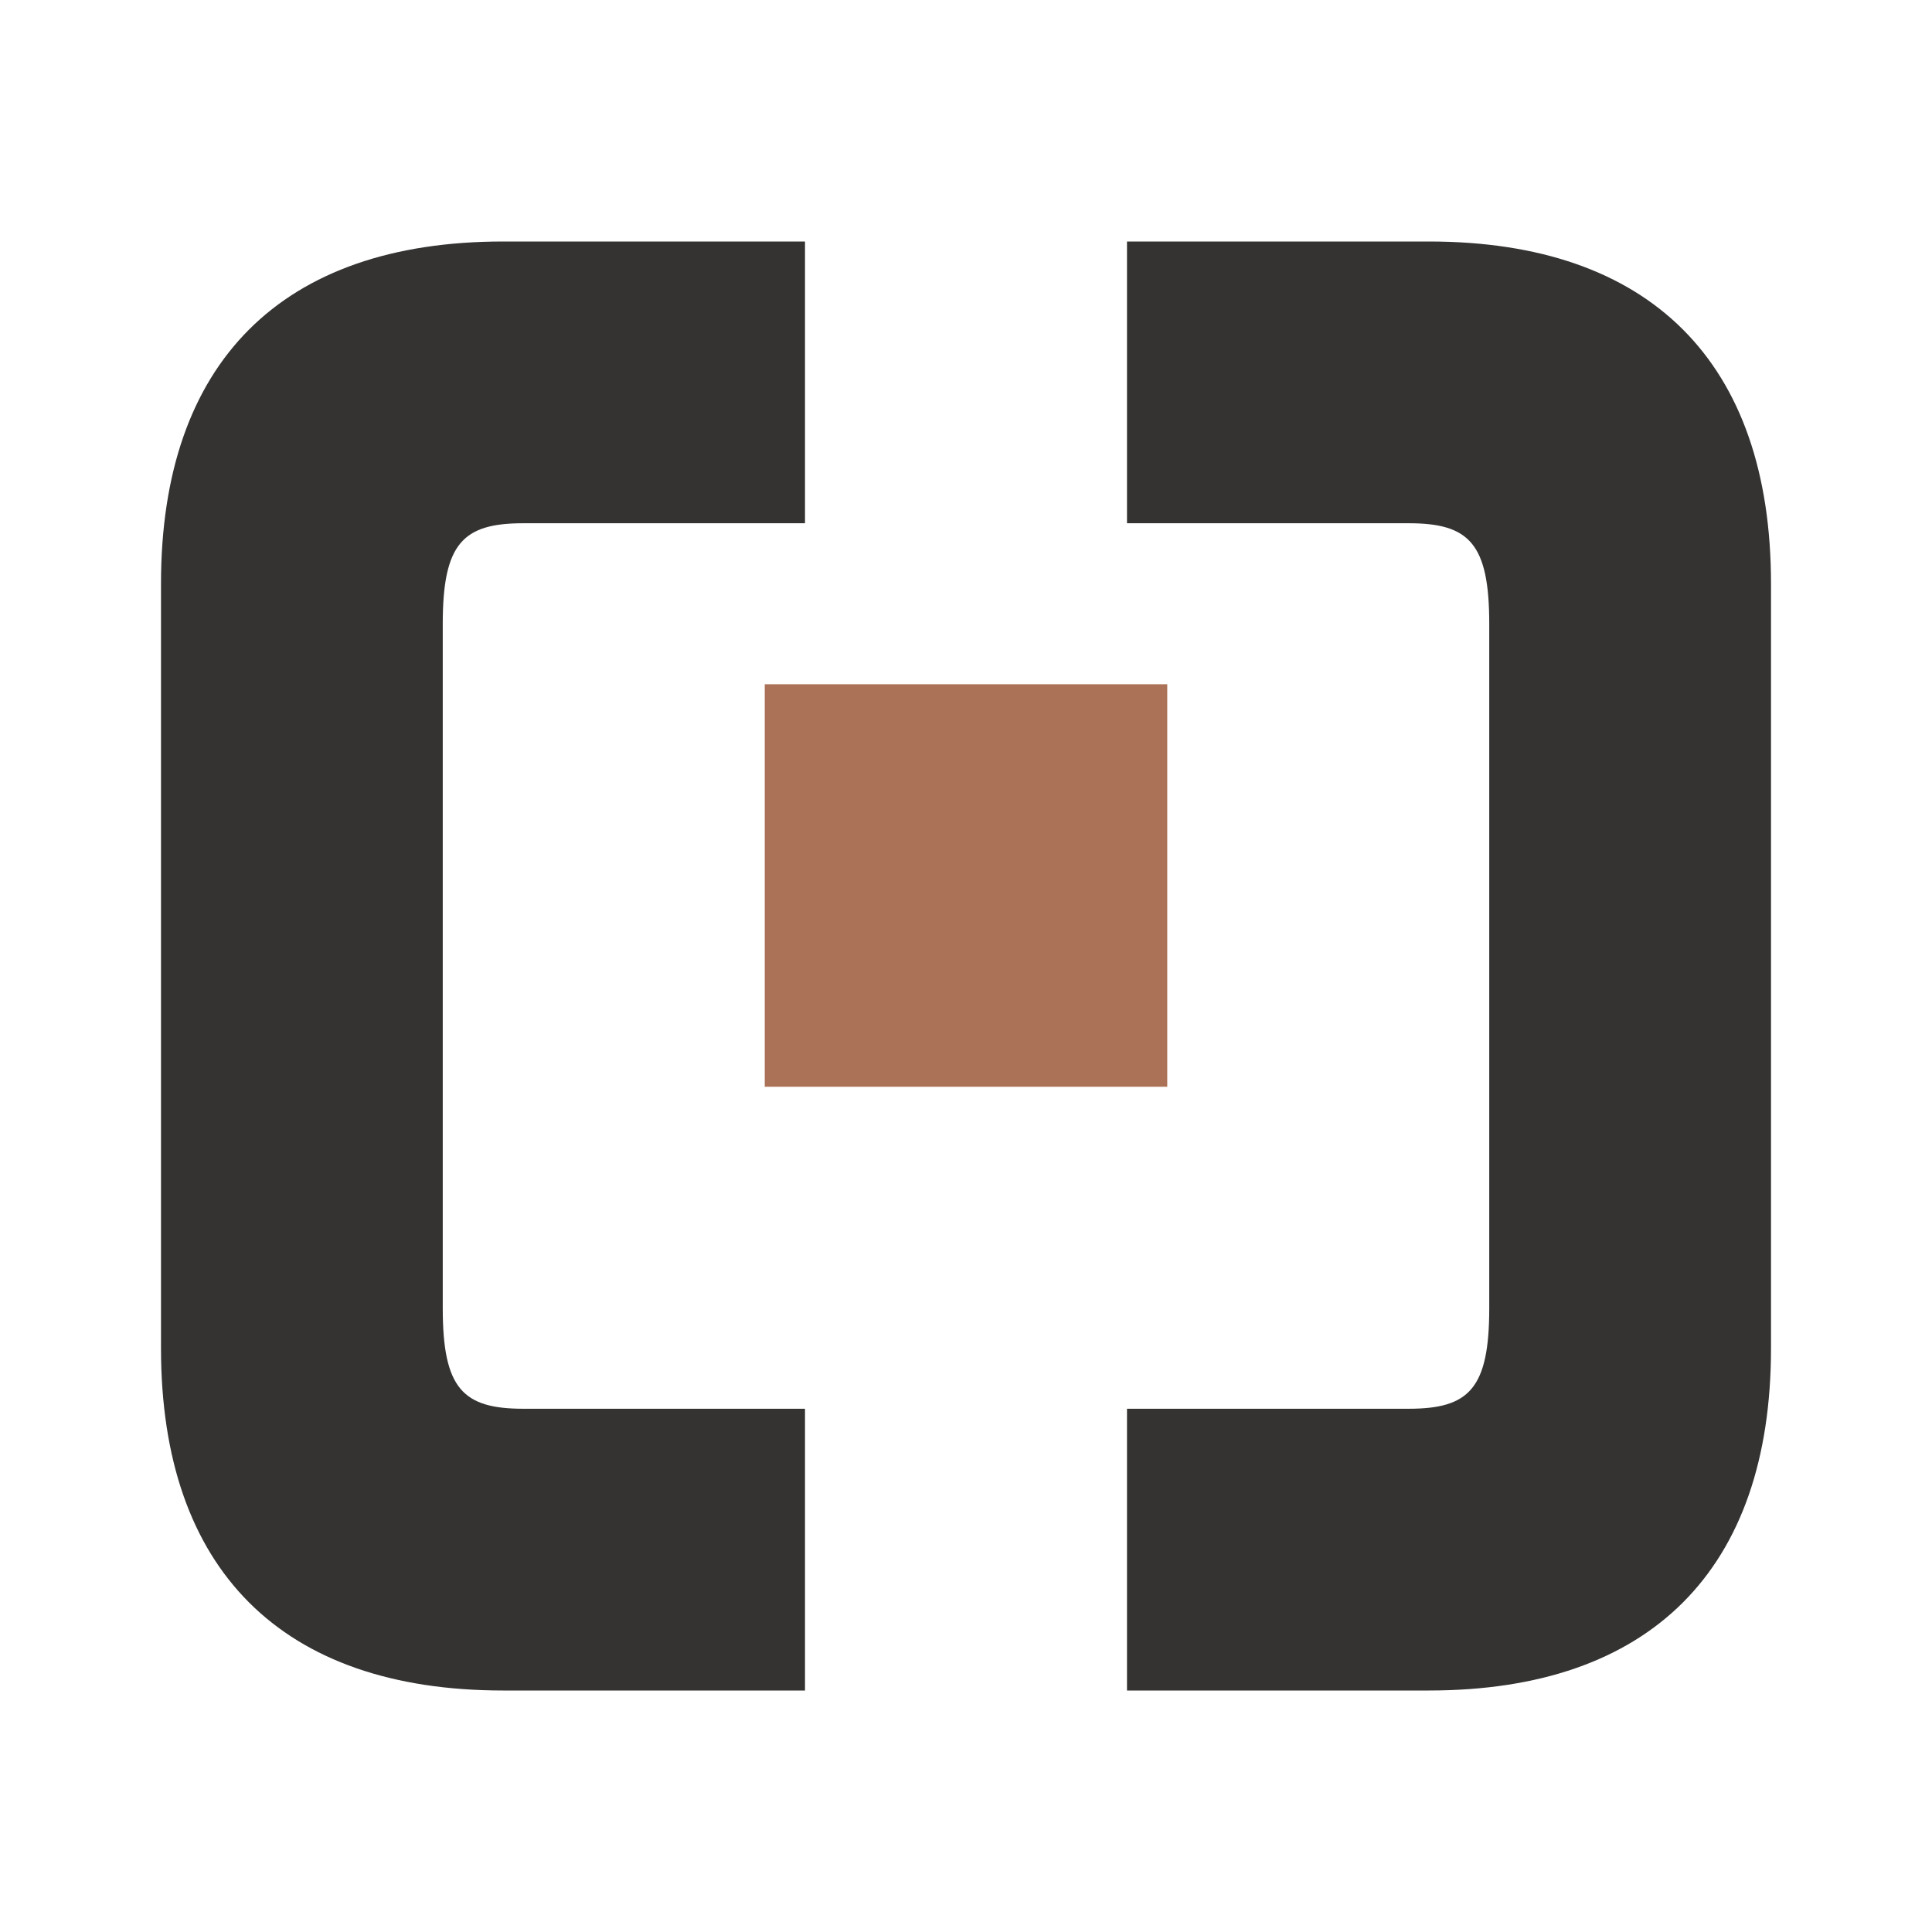
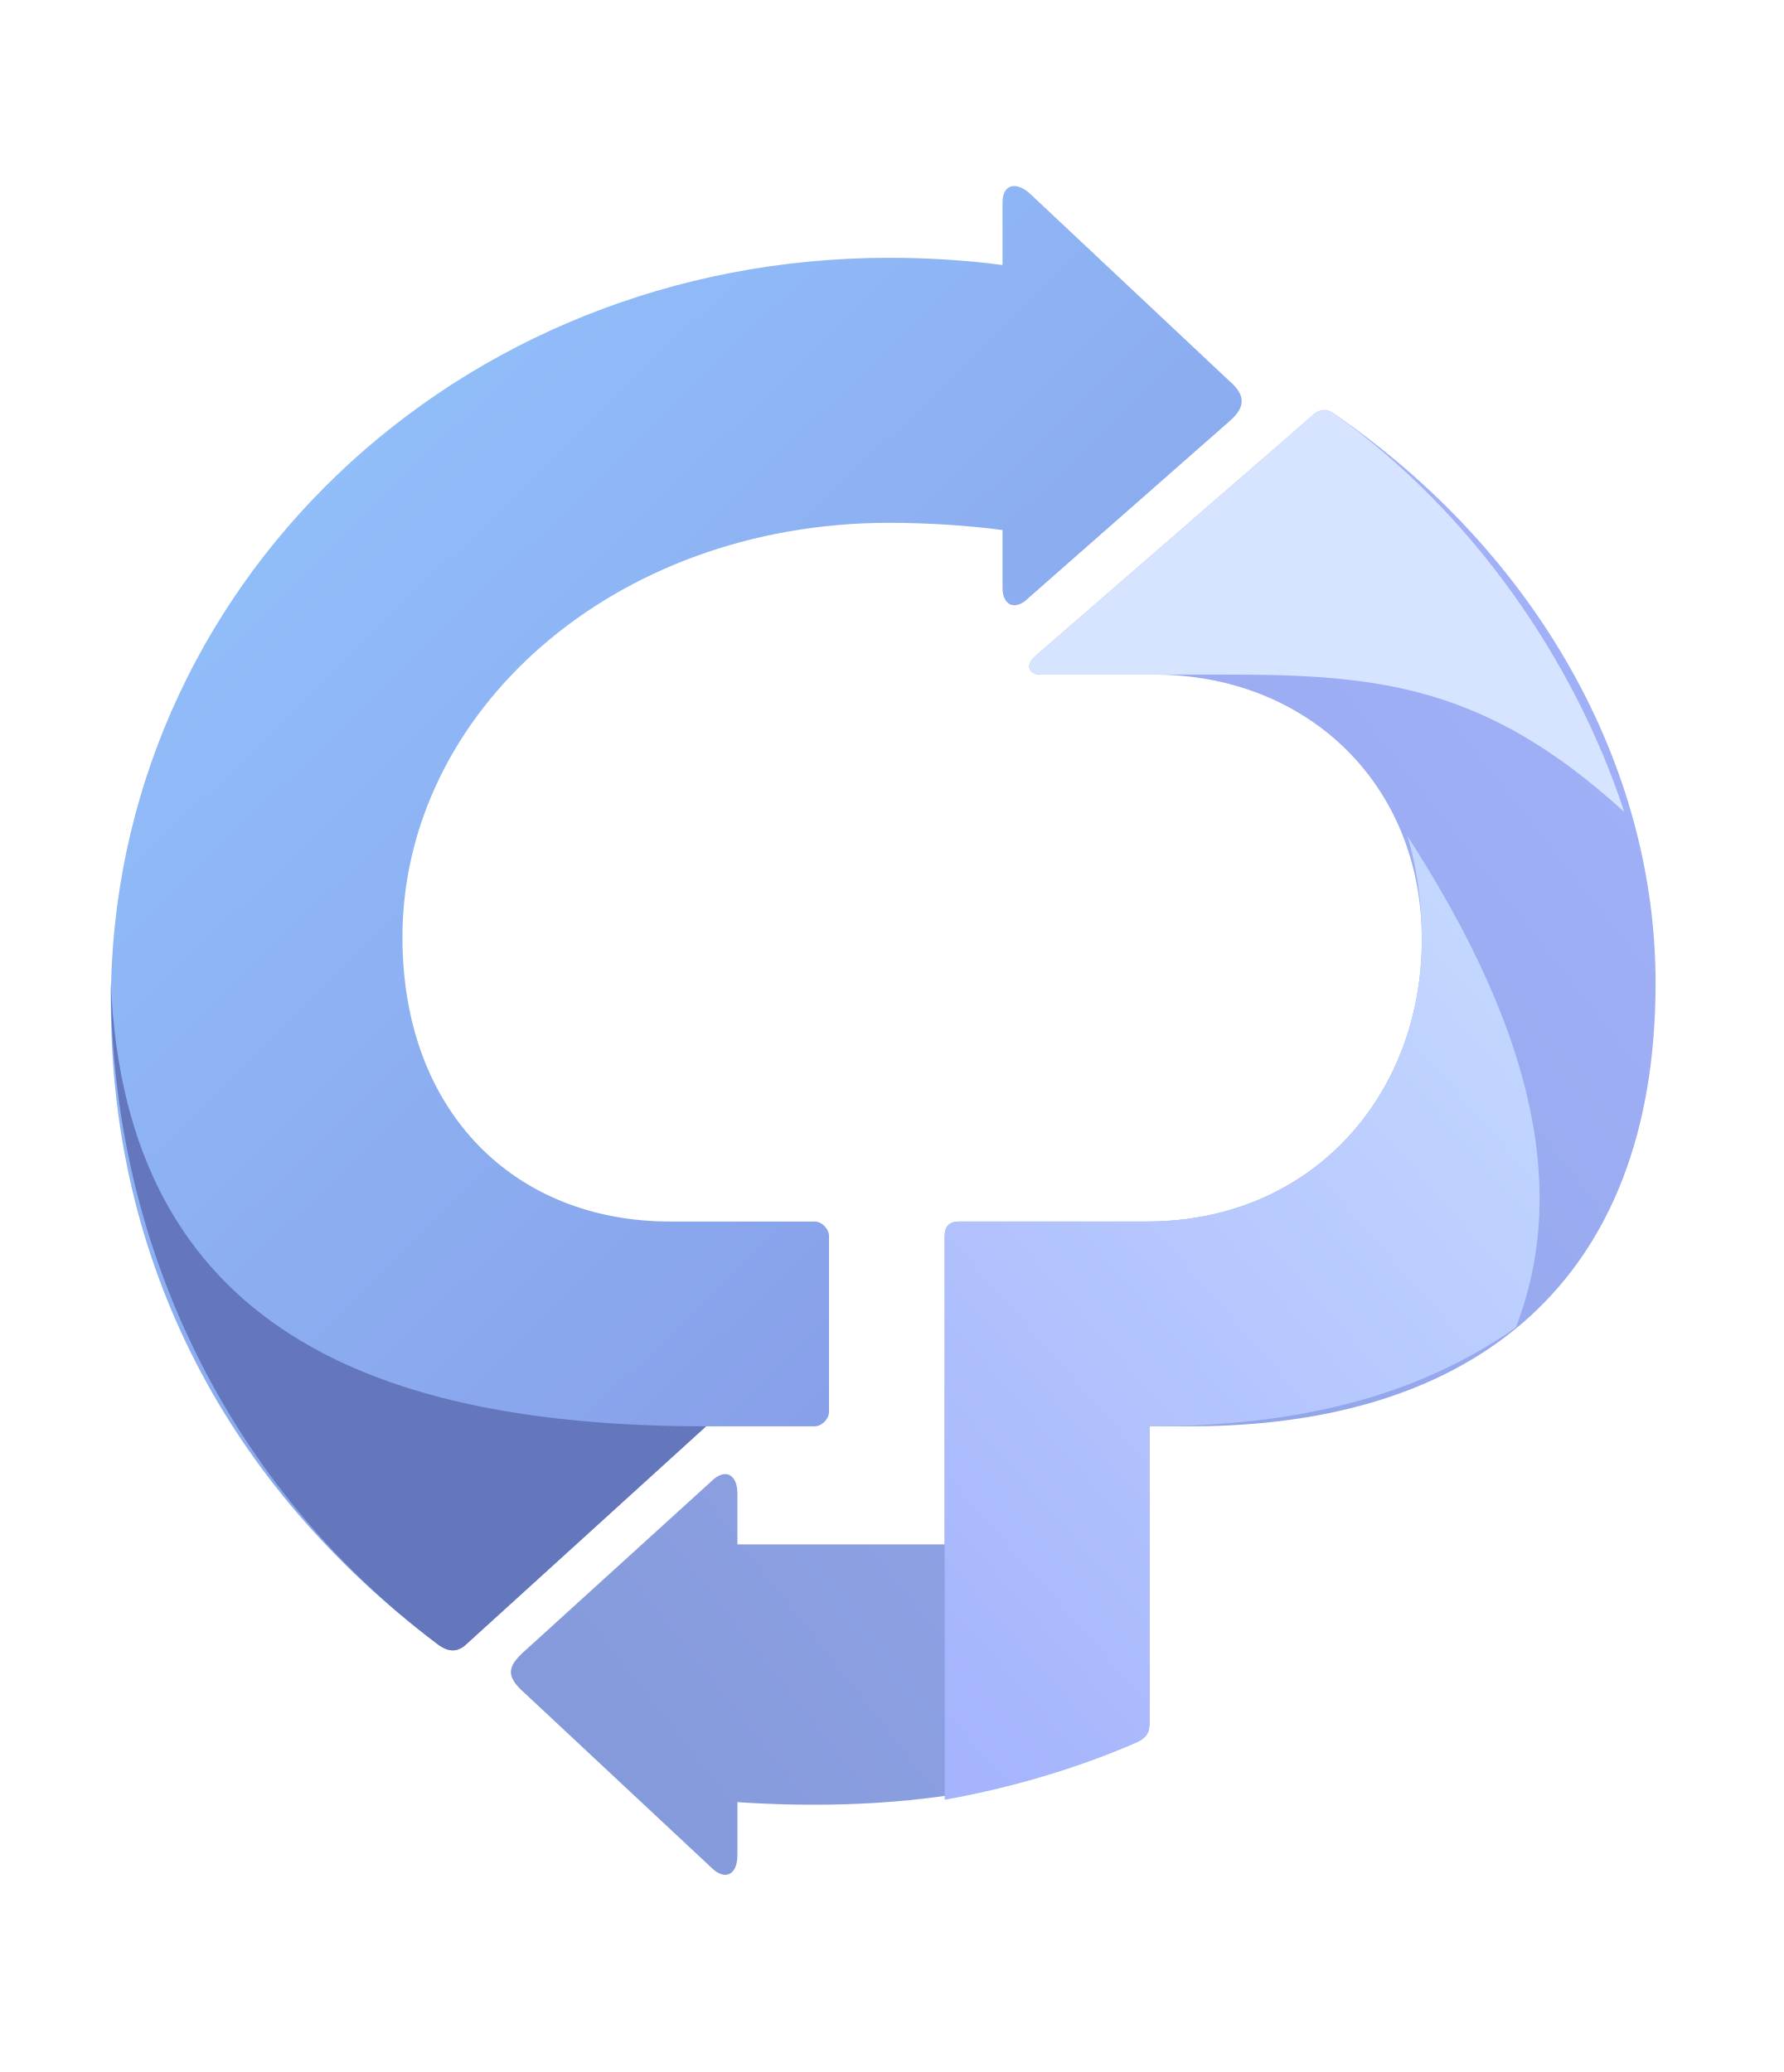
- <svg xmlns="http://www.w3.org/2000/svg" width="96" height="96" viewBox="0 0 96 96" role="img" aria-labelledby="title description">
-   <path fill="#343332" fill-rule="evenodd" d="M40 12H25C14 12 8 18 8 29V67C8 78 14 84 25 84H40V70H26C23 70 22 69 22 65V31C22 27 23 26 26 26H40ZM56 12H71C82 12 88 18 88 29V67C88 78 82 84 71 84H56V70H70C73 70 74 69 74 65V31C74 27 73 26 70 26H56Z" />
-   <path fill="#AC7258" fill-rule="evenodd" d="M38 34H58V54H38Z" />
+ <svg xmlns="http://www.w3.org/2000/svg" width="74" height="86" viewBox="0 0 74 86" role="img" aria-labelledby="cp-title cp-description">
+   <defs>
+     <linearGradient id="cp-c-ribbon" x1="10%" y1="0%" x2="85%" y2="100%">
+       <stop offset="0%" stop-color="#93C5FD" />
+       <stop offset="100%" stop-color="#8596E4" />
+     </linearGradient>
+     <linearGradient id="cp-p-ribbon" x1="100%" y1="0%" x2="0%" y2="100%">
+       <stop offset="0%" stop-color="#A5B4FC" />
+       <stop offset="100%" stop-color="#8298D8" />
+     </linearGradient>
+     <linearGradient id="cp-p-face" x1="80%" y1="0%" x2="10%" y2="100%">
+       <stop offset="0%" stop-color="#C4D8FF" />
+       <stop offset="100%" stop-color="#A5B4FC" />
+     </linearGradient>
+   </defs>
+   <g transform="translate(4 0)">
+     <path fill="url(#cp-c-ribbon)" d="M15.4 68.2C15 68.6 14.6 68.6 14.1 68.2C5.5 61.7 0.6 52.5 0.6 41.6C0.6 24.4 14.9 10.7 32.9 10.7C34.5 10.7 36.1 10.8 37.6 11V8.4C37.6 7.7 38.1 7.5 38.7 8L47 15.8C47.7 16.4 47.7 16.9 47 17.5L38.7 24.8C38.1 25.4 37.6 25.1 37.6 24.4V22C36.1 21.8 34.4 21.7 32.9 21.7C21.4 21.7 12.7 29.6 12.7 38.9C12.7 46.2 17.4 50.7 23.8 50.7H29.8C30.1 50.7 30.4 51 30.4 51.3V58.6C30.4 58.9 30.1 59.2 29.8 59.2H25.3Z" />
+     <path fill="url(#cp-p-ribbon)" d="M26.6 77C26.6 77.8 26.1 78.1 25.5 77.5L17.8 70.3C17 69.6 17 69.2 17.8 68.5L25.5 61.5C26.1 60.9 26.6 61.2 26.6 62V64.1H35.2V51.3C35.2 50.9 35.4 50.7 35.8 50.7H43.6C50.4 50.7 55 45.5 55 39C55 32.5 50.2 28 43.9 28H39.2C38.7 28 38.5 27.6 39 27.2L50.4 17.3C50.7 17 51 16.9 51.4 17.2C59.8 23 64.7 31.8 64.7 40.8C64.7 53.2 57.2 59.2 45.4 59.2H43.7V71.5C43.7 71.9 43.6 72.1 43.2 72.3C38.2 74.5 32.7 75.2 26.6 74.8Z" />
+     <path fill="#6477BC" d="M0.6 40.8C1.2 55.2 11.7 59.2 25.3 59.2L15.4 68.2C15 68.6 14.6 68.6 14.1 68.2C5.5 61.7 0.6 51.7 0.6 40.8Z" />
+     <path fill="#D6E4FF" d="M39.2 28C38.7 28 38.5 27.6 39 27.2L50.4 17.3C50.7 17 51 16.9 51.4 17.2C57 21.2 61.3 27.3 63.4 33.7C57.7 28.5 53.3 28 47 28Z" />
+     <path fill="url(#cp-p-face)" d="M54.4 34.7C58.6 41.2 61.5 48.4 58.9 55.1C54.9 57.9 50 59.2 43.7 59.2V71.5C43.7 71.9 43.6 72.1 43.2 72.3C40.7 73.4 38 74.2 35.2 74.7V51.3C35.2 50.9 35.4 50.7 35.8 50.7H43.6C50.4 50.7 55 45.5 55 39C55 37.5 54.8 36 54.4 34.7Z" />
+   </g>
</svg>
